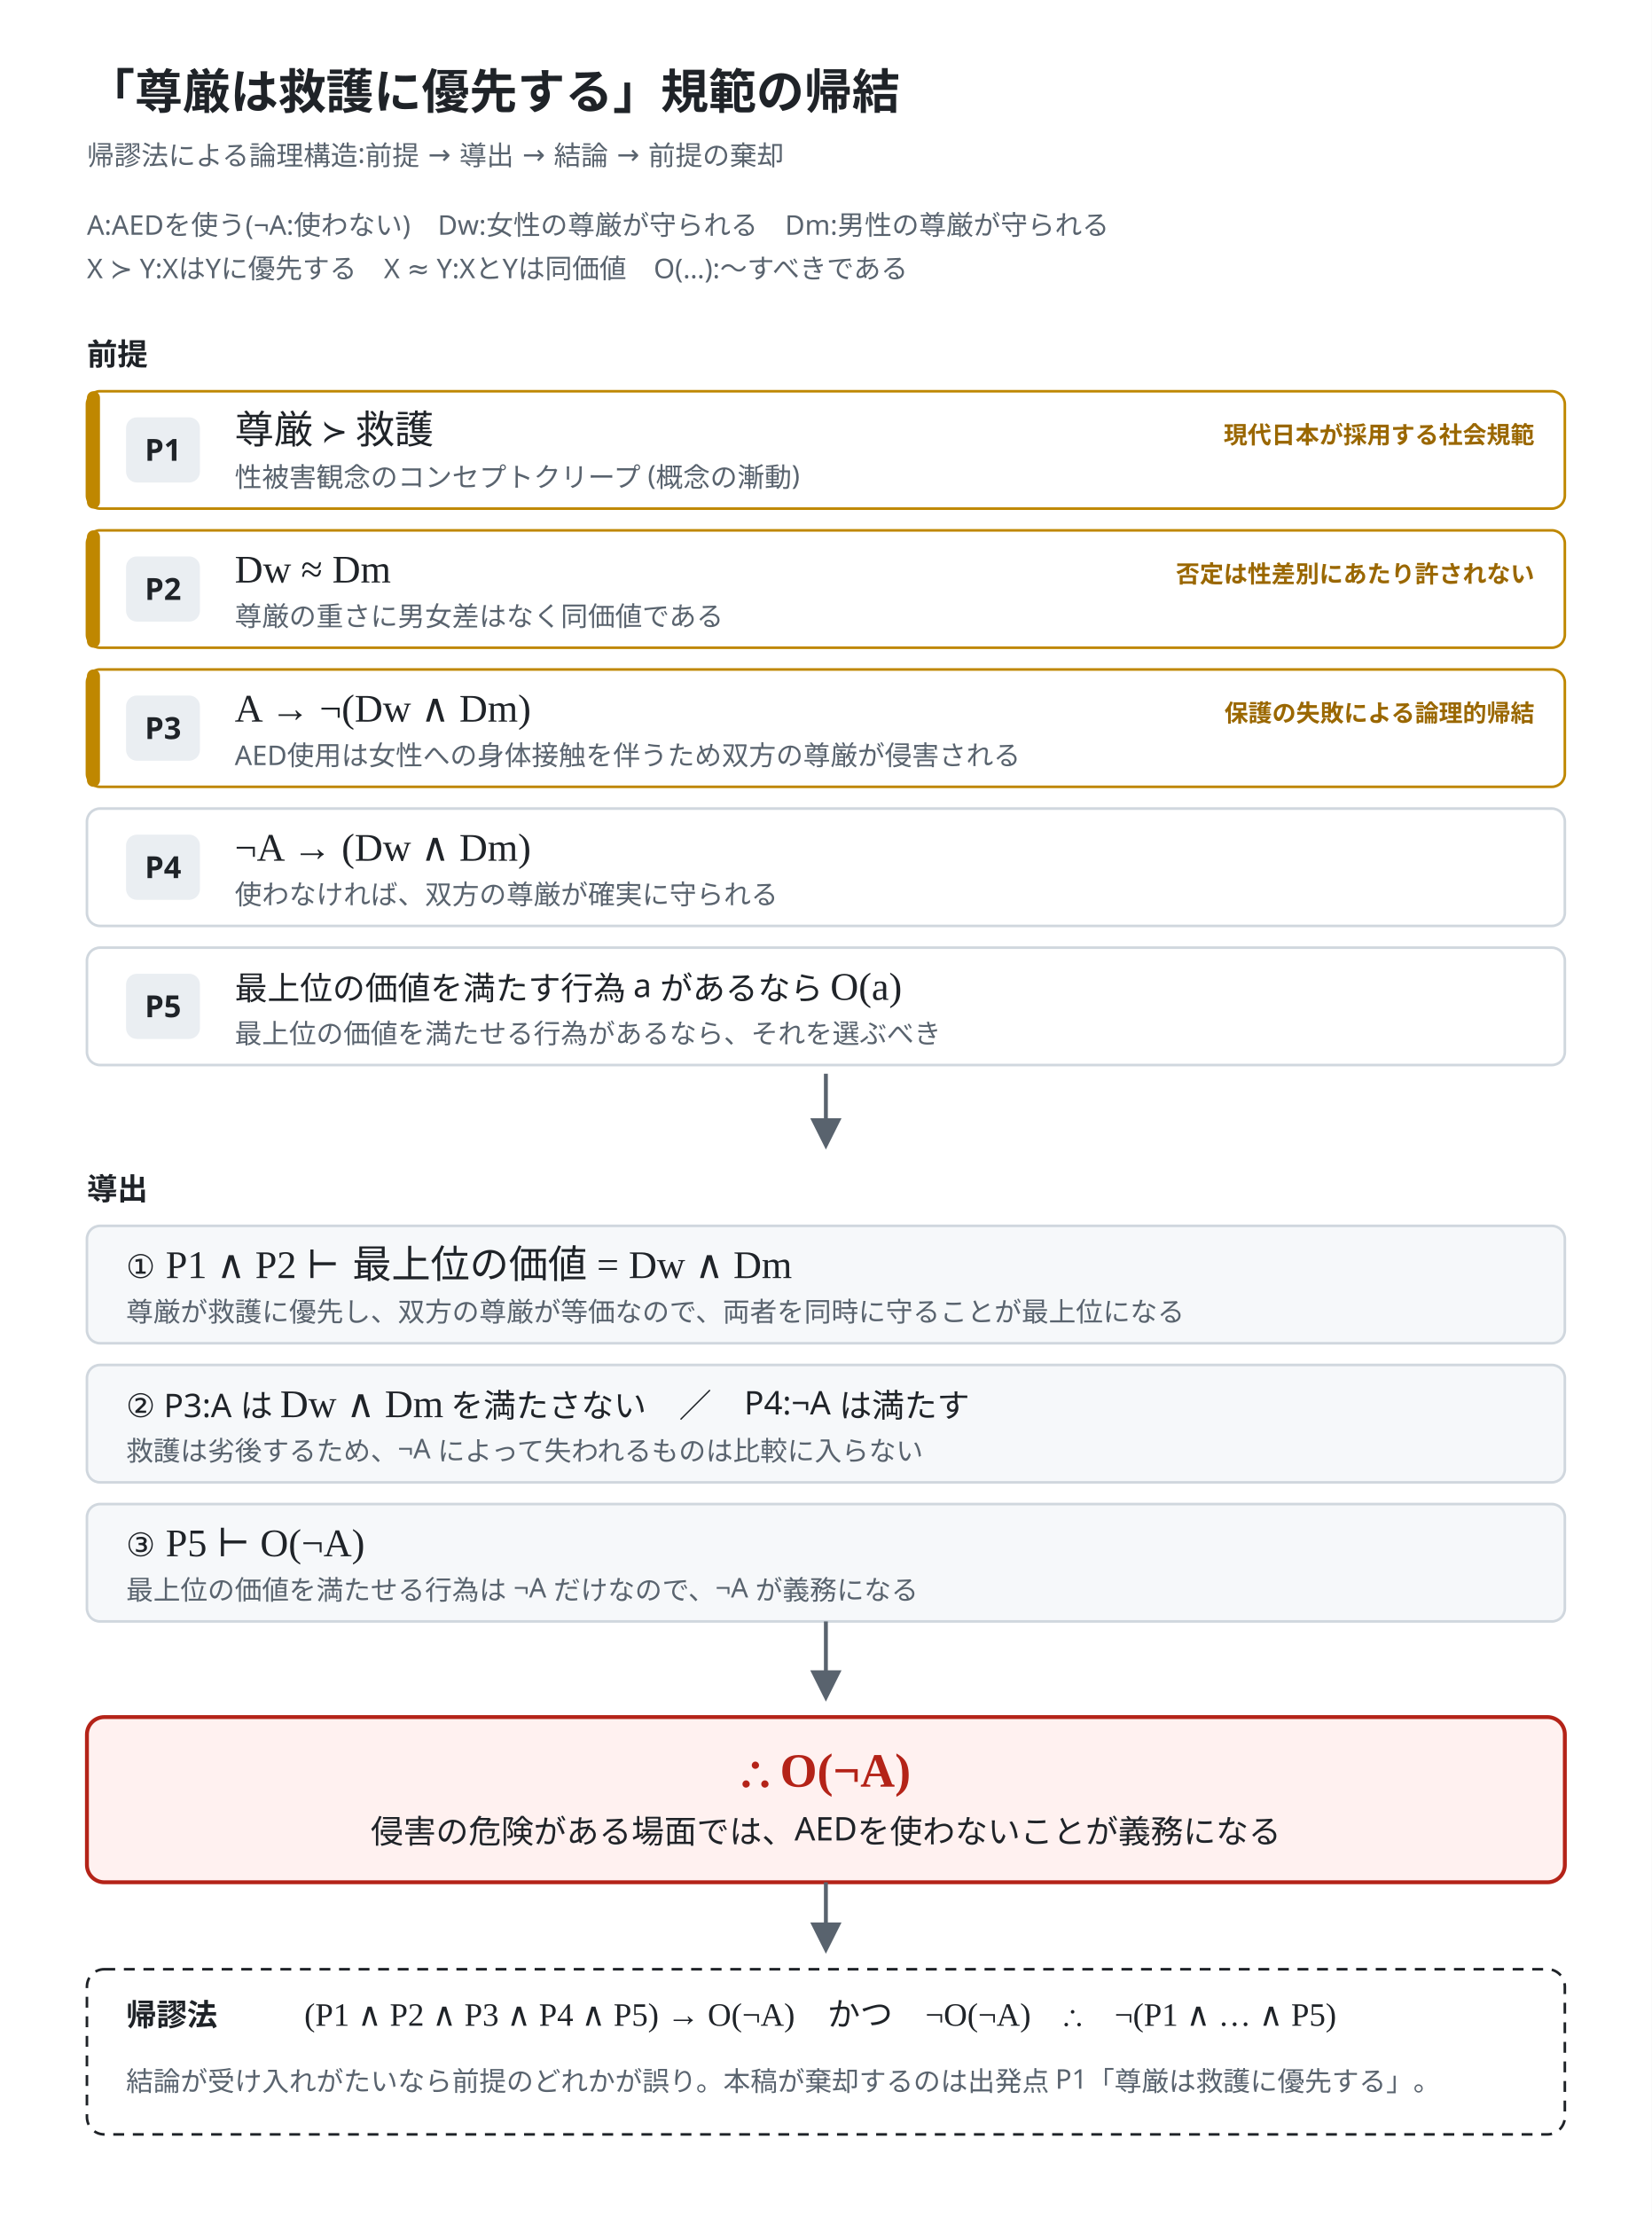
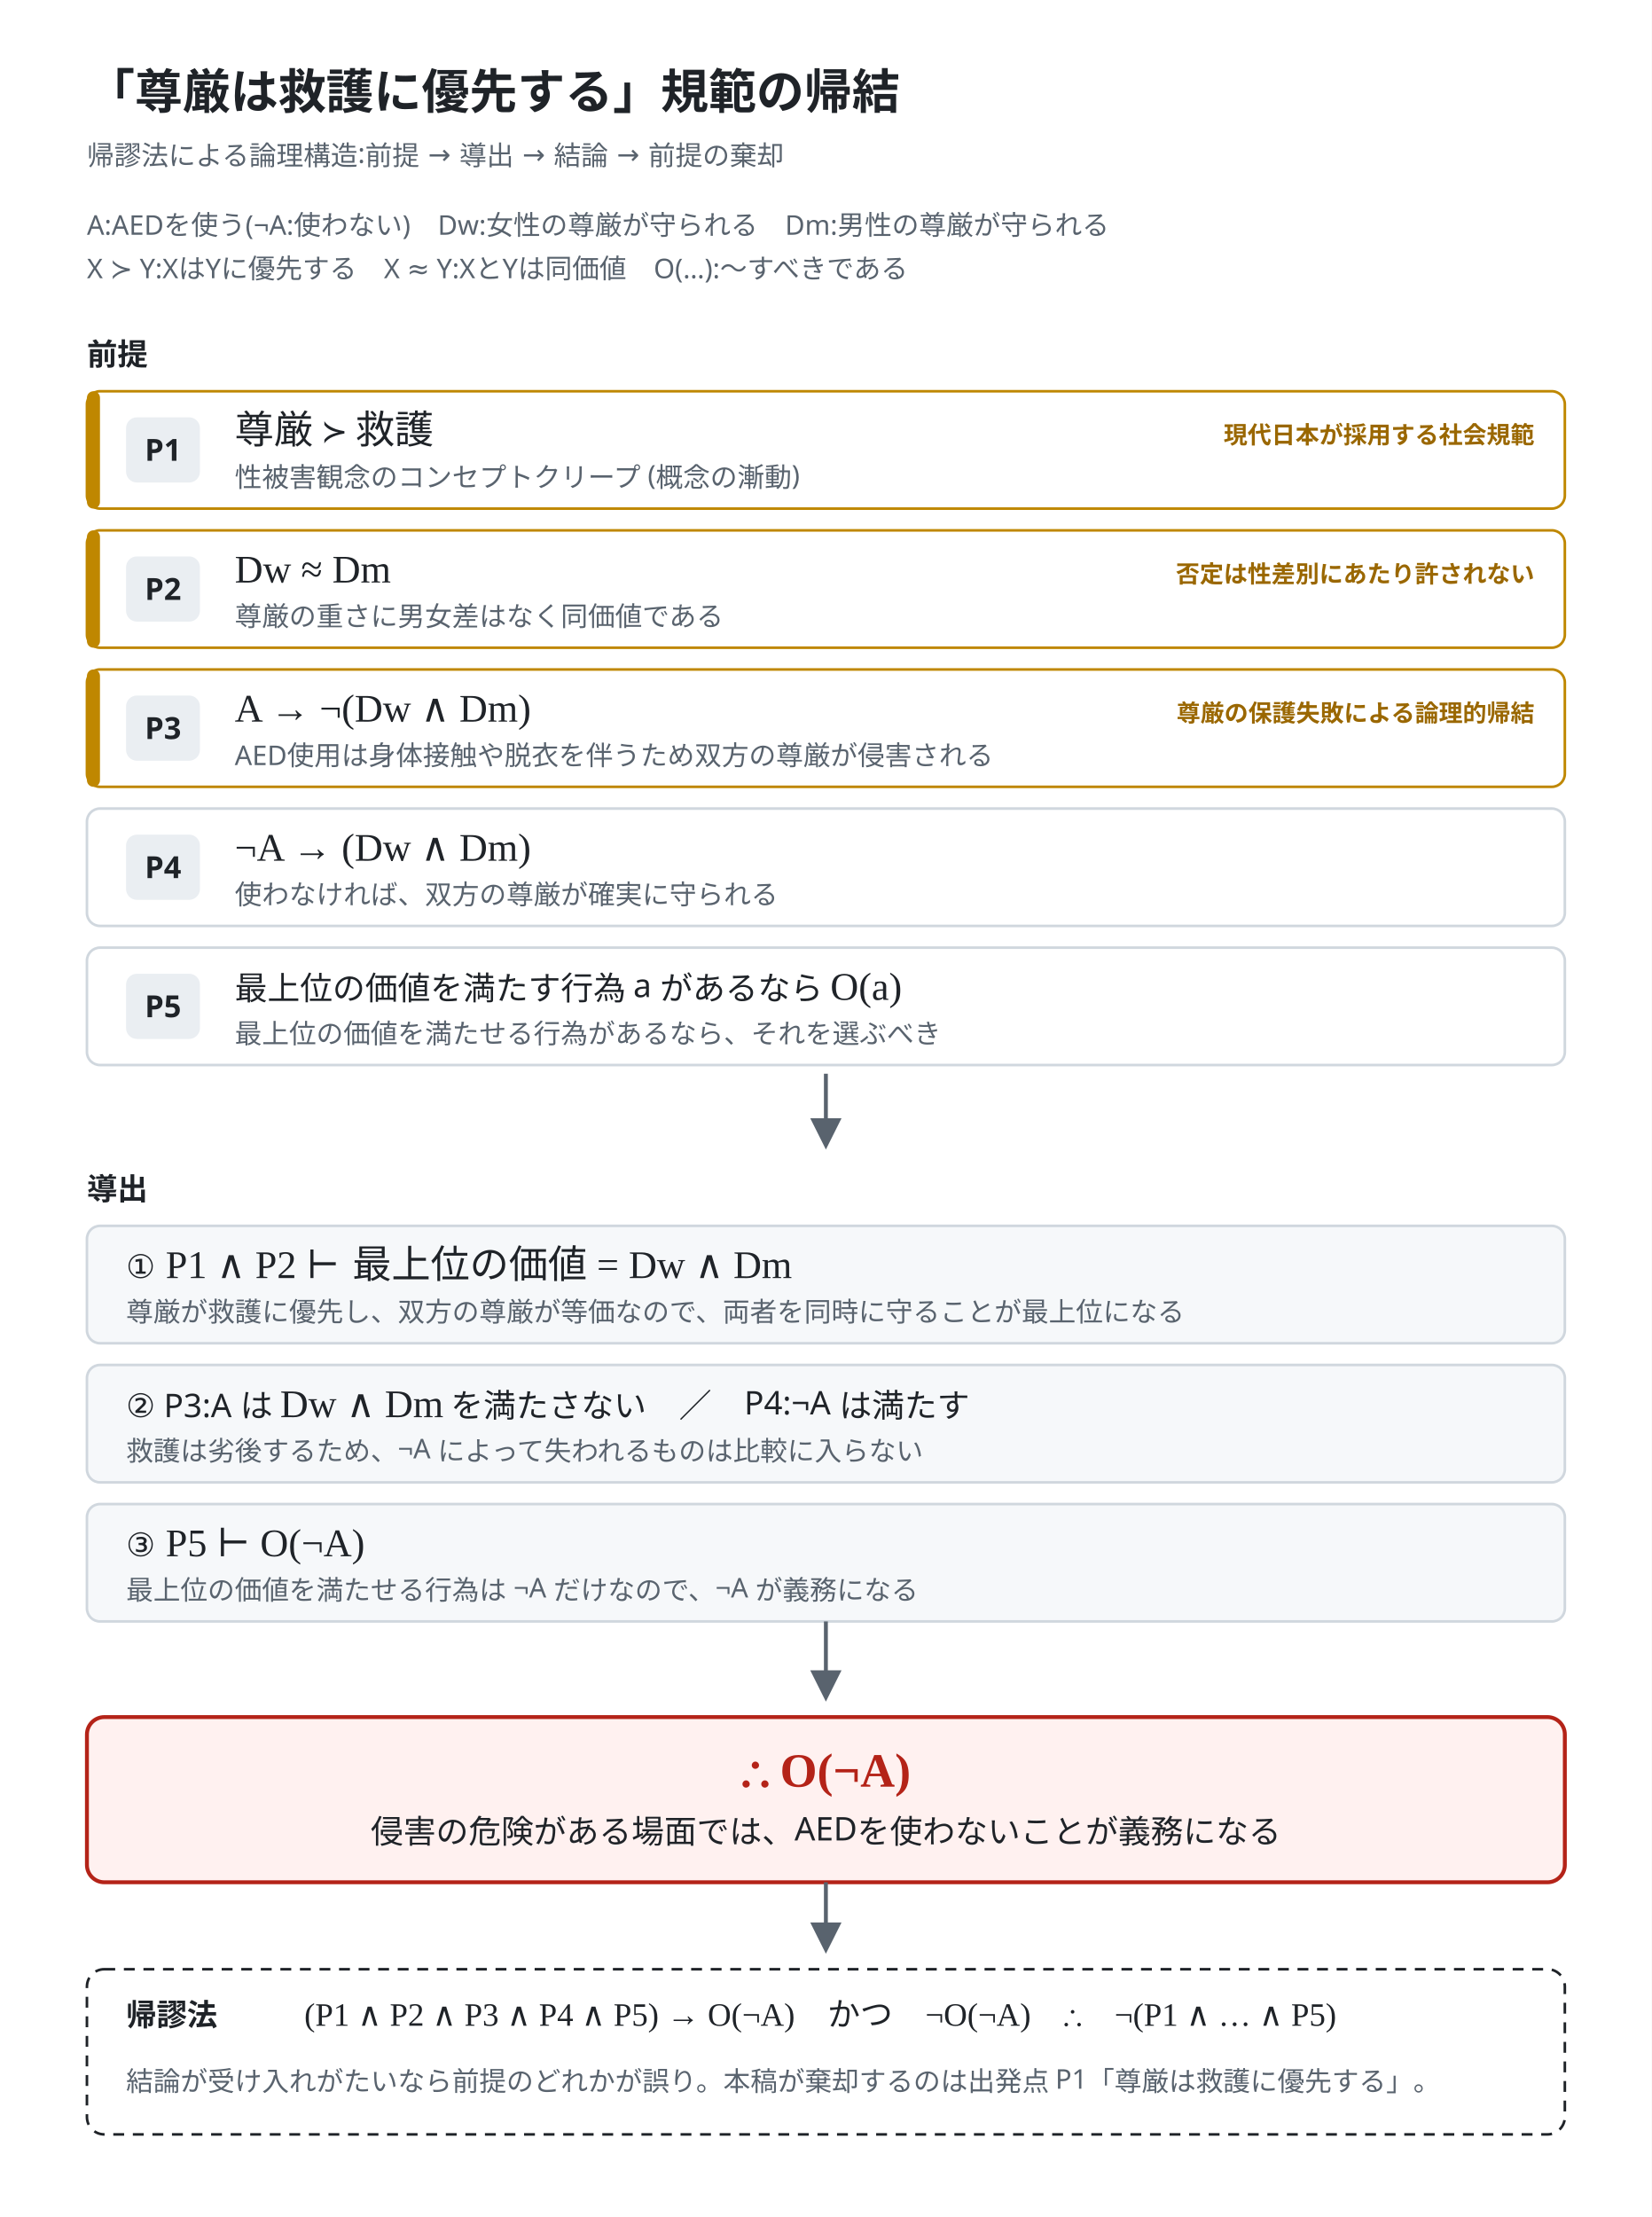
<svg xmlns="http://www.w3.org/2000/svg" viewBox="0 0 760 1020" width="760" height="1020" role="img" aria-labelledby="t d">
  <style>
    .bg    { fill: #ffffff; }
    .ink   { fill: #1f2328; }
    .mute  { fill: #59636e; }
    .amber { fill: #9a6700; }
    .red   { fill: #b42318; }
    .badge { fill: #eaeef2; }
    .card  { fill: #ffffff; stroke: #d0d7de; stroke-width: 1.2; }
    .weak  { fill: #ffffff; stroke: #bf8700; stroke-width: 1.2; }
    .stripe{ fill: #bf8700; }
    .step  { fill: #f6f8fa; stroke: #d0d7de; stroke-width: 1.2; }
    .concl { fill: #fff1f0; stroke: #b42318; stroke-width: 1.8; }
    .reduc { fill: #ffffff; stroke: #1f2328; stroke-width: 1.2; stroke-dasharray: 5 4; }
    .arrow { stroke: #59636e; stroke-width: 1.8; fill: none; }
    .arrowhead { fill: #59636e; }
    .sans  { font-family: "Hiragino Sans","Hiragino Kaku Gothic ProN","Yu Gothic","Meiryo","Noto Sans JP",sans-serif; }
    .math  { font-family: "Cambria Math","STIX Two Math","Times New Roman","DejaVu Serif","Noto Serif JP",serif; }
    .h1 { font-size: 22px; font-weight: 700; }
    .h2 { font-size: 14px; font-weight: 700; }
    .f  { font-size: 18px; }
    .fs { font-size: 15px; }
    .g  { font-size: 12.5px; }
    .tag{ font-size: 11px; font-weight: 700; }
    .id { font-size: 14px; font-weight: 700; }

    @media (prefers-color-scheme: dark) {
      .bg    { fill: #0d1117; }
      .ink   { fill: #e6edf3; }
      .mute  { fill: #9198a1; }
      .amber { fill: #d4a72c; }
      .red   { fill: #ff7b72; }
      .badge { fill: #21262d; }
      .card  { fill: #0d1117; stroke: #30363d; }
      .weak  { fill: #0d1117; stroke: #d4a72c; }
      .stripe{ fill: #d4a72c; }
      .step  { fill: #161b22; stroke: #30363d; }
      .concl { fill: #2d1517; stroke: #ff7b72; }
      .reduc { fill: #0d1117; stroke: #e6edf3; }
      .arrow { stroke: #9198a1; }
      .arrowhead { fill: #9198a1; }
    }
  </style>
  <defs>
    <marker id="ah" viewBox="0 0 10 10" refX="8" refY="5" markerWidth="8" markerHeight="8" orient="auto">
      <path d="M0,0 L10,5 L0,10 z" class="arrowhead" />
    </marker>
  </defs>
  <rect class="bg" width="760" height="1130" />
  <text x="40" y="50" class="sans h1 ink">「尊厳は救護に優先する」規範の帰結</text>
  <text x="40" y="76" class="sans g mute">帰謬法による論理構造:前提 → 導出 → 結論 → 前提の棄却</text>
  <text x="40" y="108" class="sans g mute">A:AEDを使う(¬A:使わない)　Dw:女性の尊厳が守られる　Dm:男性の尊厳が守られる</text>
  <text x="40" y="128" class="sans g mute">X ≻ Y:XはYに優先する　X ≈ Y:XとYは同価値　O(…):〜すべきである</text>
  <text x="40" y="168" class="sans h2 ink">前提</text>
  <rect x="40" y="180" width="680" height="54" rx="6" class="weak" />
  <rect x="40" y="180" width="6" height="54" rx="3" class="stripe" />
  <rect x="58" y="192" width="34" height="30" rx="5" class="badge" />
  <text x="75" y="212" text-anchor="middle" class="sans id ink">P1</text>
  <text x="108" y="204" class="math f ink">尊厳 ≻ 救護</text>
  <text x="108" y="224" class="sans g mute">性被害観念のコンセプトクリープ (概念の漸動)</text>
  <text x="706" y="204" text-anchor="end" class="sans tag amber">現代日本が採用する社会規範</text>
  <rect x="40" y="244" width="680" height="54" rx="6" class="weak" />
  <rect x="40" y="244" width="6" height="54" rx="3" class="stripe" />
  <rect x="58" y="256" width="34" height="30" rx="5" class="badge" />
  <text x="75" y="276" text-anchor="middle" class="sans id ink">P2</text>
  <text x="108" y="268" class="math f ink">Dw ≈ Dm</text>
  <text x="108" y="288" class="sans g mute">尊厳の重さに男女差はなく同価値である</text>
  <text x="706" y="268" text-anchor="end" class="sans tag amber">否定は性差別にあたり許されない</text>
  <rect x="40" y="308" width="680" height="54" rx="6" class="weak" />
  <rect x="40" y="308" width="6" height="54" rx="3" class="stripe" />
  <rect x="58" y="320" width="34" height="30" rx="5" class="badge" />
  <text x="75" y="340" text-anchor="middle" class="sans id ink">P3</text>
  <text x="108" y="332" class="math f ink">A → ¬(Dw ∧ Dm)</text>
-   <text x="108" y="352" class="sans g mute">AED使用は女性への身体接触を伴うため双方の尊厳が侵害される</text>
-   <text x="706" y="332" text-anchor="end" class="sans tag amber">保護の失敗による論理的帰結</text>
+   <text x="108" y="352" class="sans g mute">AED使用は身体接触や脱衣を伴うため双方の尊厳が侵害される</text>
+   <text x="706" y="332" text-anchor="end" class="sans tag amber">尊厳の保護失敗による論理的帰結</text>
  <rect x="40" y="372" width="680" height="54" rx="6" class="card" />
  <rect x="58" y="384" width="34" height="30" rx="5" class="badge" />
  <text x="75" y="404" text-anchor="middle" class="sans id ink">P4</text>
  <text x="108" y="396" class="math f ink">¬A → (Dw ∧ Dm)</text>
  <text x="108" y="416" class="sans g mute">使わなければ、双方の尊厳が確実に守られる</text>
  <rect x="40" y="436" width="680" height="54" rx="6" class="card" />
  <rect x="58" y="448" width="34" height="30" rx="5" class="badge" />
  <text x="75" y="468" text-anchor="middle" class="sans id ink">P5</text>
  <text x="108" y="460" class="sans fs ink">最上位の価値を満たす行為 a があるなら <tspan class="math f">O(a)</tspan>
  </text>
  <text x="108" y="480" class="sans g mute">最上位の価値を満たせる行為があるなら、それを選ぶべき</text>
  <path d="M380,494 L380,526" class="arrow" marker-end="url(#ah)" />
  <text x="40" y="552" class="sans h2 ink">導出</text>
  <rect x="40" y="564" width="680" height="54" rx="6" class="step" />
  <text x="58" y="588" class="sans fs ink">① <tspan class="math f">P1 ∧ P2 ⊢ 最上位の価値 = Dw ∧ Dm</tspan>
  </text>
  <text x="58" y="608" class="sans g mute">尊厳が救護に優先し、双方の尊厳が等価なので、両者を同時に守ることが最上位になる</text>
  <rect x="40" y="628" width="680" height="54" rx="6" class="step" />
  <text x="58" y="652" class="sans fs ink">② P3:A は <tspan class="math f">Dw ∧ Dm</tspan> を満たさない　／　P4:¬A は満たす</text>
  <text x="58" y="672" class="sans g mute">救護は劣後するため、¬A によって失われるものは比較に入らない</text>
  <rect x="40" y="692" width="680" height="54" rx="6" class="step" />
  <text x="58" y="716" class="sans fs ink">③ <tspan class="math f">P5 ⊢ O(¬A)</tspan>
  </text>
  <text x="58" y="736" class="sans g mute">最上位の価値を満たせる行為は ¬A だけなので、¬A が義務になる</text>
  <path d="M380,746 L380,780" class="arrow" marker-end="url(#ah)" />
  <rect x="40" y="790" width="680" height="76" rx="8" class="concl" />
  <text x="380" y="822" text-anchor="middle" class="math f red" style="font-size:22px; font-weight:700;">∴ O(¬A)</text>
  <text x="380" y="848" text-anchor="middle" class="sans fs ink">侵害の危険がある場面では、AEDを使わないことが義務になる</text>
  <path d="M380,866 L380,896" class="arrow" marker-end="url(#ah)" />
  <rect x="40" y="906" width="680" height="76" rx="8" class="reduc" />
  <text x="58" y="932" class="sans h2 ink">帰謬法</text>
  <text x="140" y="932" class="math fs ink">(P1 ∧ P2 ∧ P3 ∧ P4 ∧ P5) → O(¬A)　かつ　¬O(¬A)　∴　¬(P1 ∧ … ∧ P5)</text>
  <text x="58" y="962" class="sans g mute">結論が受け入れがたいなら前提のどれかが誤り。本稿が棄却するのは出発点 P1「尊厳は救護に優先する」。</text>
</svg>
